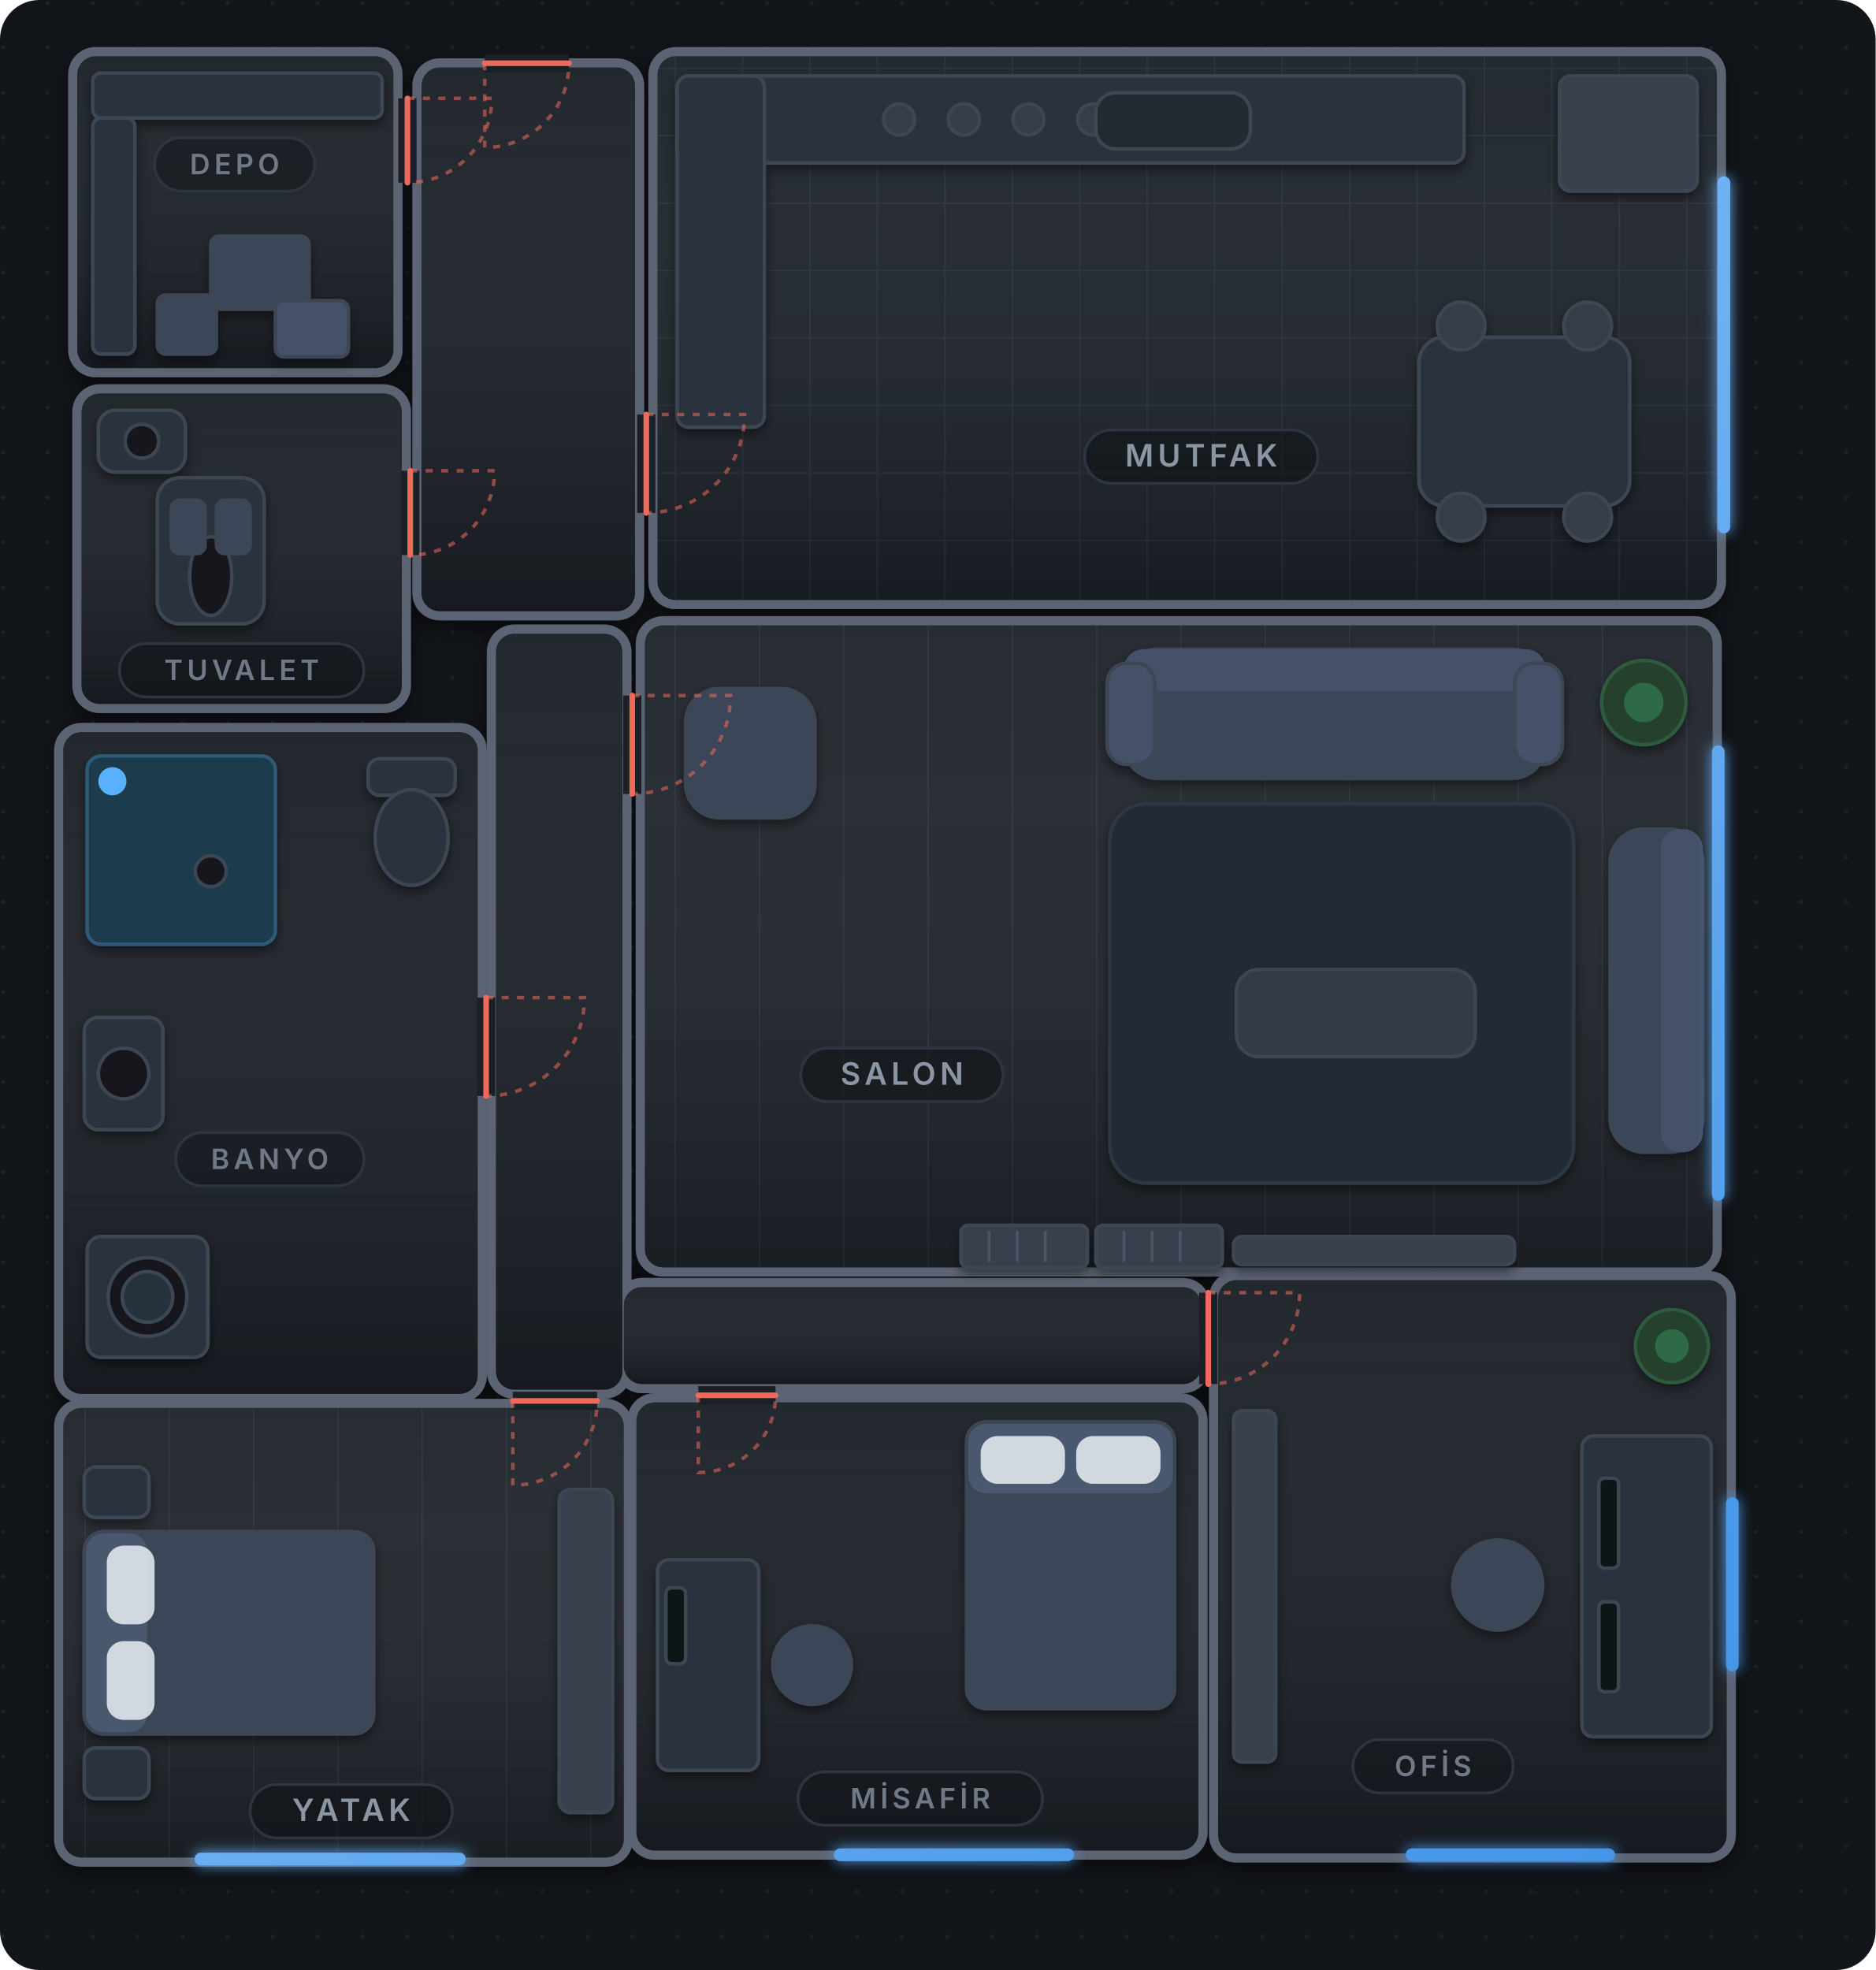
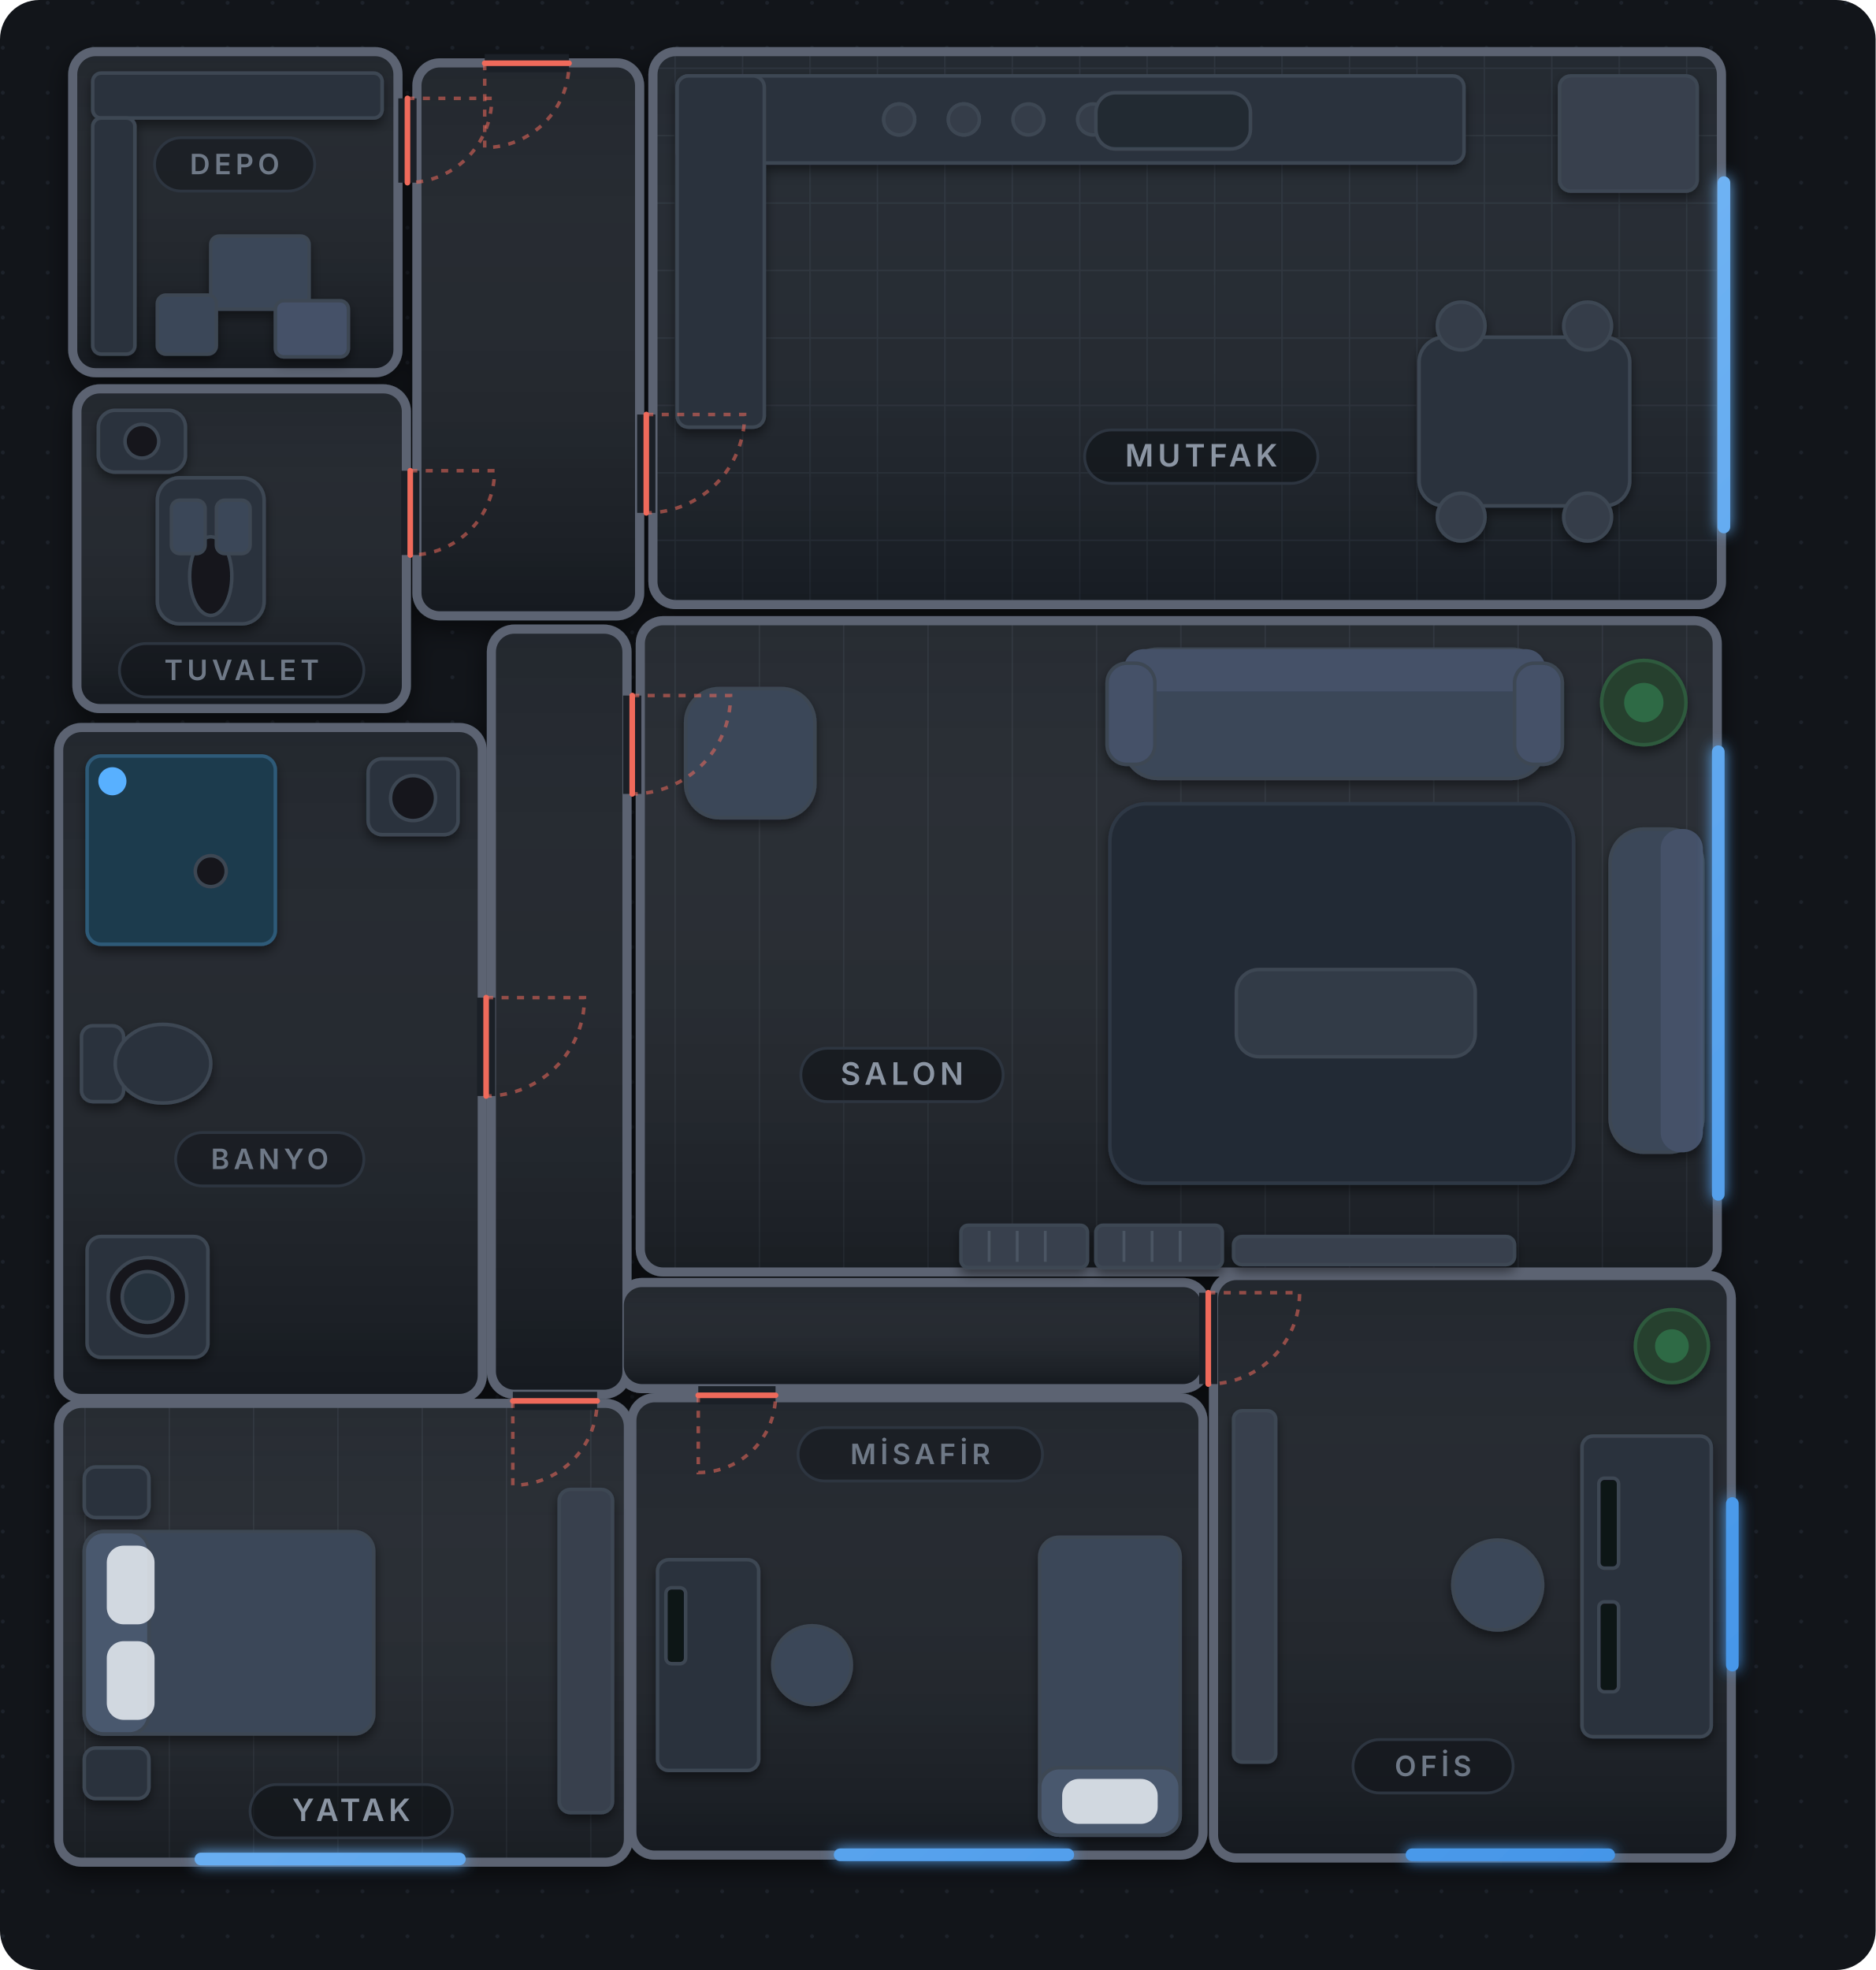
<svg xmlns="http://www.w3.org/2000/svg" viewBox="0 0 1335 1402" width="1335" height="1402">
  <defs>
    <pattern id="wood" width="60" height="1402" patternUnits="userSpaceOnUse">
      <rect width="60" height="1402" fill="#1f242b" />
      <line x1="0" y1="0" x2="0" y2="1402" stroke="#2a3038" stroke-width="2" />
    </pattern>
    <pattern id="tile" width="48" height="48" patternUnits="userSpaceOnUse">
      <rect width="48" height="48" fill="#1c222a" />
      <path d="M48 0H0V48" fill="none" stroke="#262d37" stroke-width="2" />
    </pattern>
    <pattern id="dots" width="32" height="32" patternUnits="userSpaceOnUse">
      <circle cx="2" cy="2" r="1.4" fill="#1d222a" />
    </pattern>
    <filter id="shadow" x="-5%" y="-5%" width="110%" height="110%">
      <feDropShadow dx="0" dy="6" stdDeviation="9" flood-color="#000" flood-opacity=".55" />
    </filter>
    <filter id="fshadow" x="-10%" y="-10%" width="120%" height="130%">
      <feDropShadow dx="0" dy="4" stdDeviation="4" flood-color="#000" flood-opacity=".45" />
    </filter>
    <filter id="wglow" filterUnits="userSpaceOnUse" x="0" y="0" width="1335" height="1402">
      <feGaussianBlur stdDeviation="5" result="b" />
      <feMerge>
        <feMergeNode in="b" />
        <feMergeNode in="SourceGraphic" />
      </feMerge>
    </filter>
    <linearGradient id="glass" gradientUnits="userSpaceOnUse" x1="0" y1="0" x2="1335" y2="1402">
      <stop offset="0" stop-color="#9fd3ff" />
      <stop offset="1" stop-color="#3b8fe6" />
    </linearGradient>
    <linearGradient id="vig" x1="0" y1="0" x2="0" y2="1">
      <stop offset="0" stop-color="#fff" stop-opacity=".035" />
      <stop offset="1" stop-color="#000" stop-opacity=".18" />
    </linearGradient>
  </defs>
  <rect width="1335" height="1402" rx="28" fill="#12151a" />
  <rect width="1335" height="1402" rx="28" fill="url(#dots)" />
  <g filter="url(#shadow)">
    <rect x="52" y="37" width="231" height="228" rx="16" fill="#1b2027" stroke="#5b6472" stroke-width="7" />
    <rect x="55" y="277" width="234" height="227" rx="16" fill="#1b2027" stroke="#5b6472" stroke-width="7" />
    <rect x="297" y="45" width="158" height="393" rx="16" fill="#1b2027" stroke="#5b6472" stroke-width="7" />
    <rect x="465" y="37" width="760" height="393" rx="16" fill="#1b2027" stroke="#5b6472" stroke-width="7" />
    <rect x="350" y="448" width="96" height="544" rx="16" fill="#1b2027" stroke="#5b6472" stroke-width="7" />
    <rect x="456" y="442" width="766" height="463" rx="16" fill="#1b2027" stroke="#5b6472" stroke-width="7" />
    <rect x="42" y="518" width="301" height="477" rx="16" fill="#1b2027" stroke="#5b6472" stroke-width="7" />
    <rect x="441" y="913" width="417" height="75" rx="16" fill="#1b2027" stroke="#5b6472" stroke-width="7" />
    <rect x="42" y="999" width="405" height="326" rx="16" fill="#1b2027" stroke="#5b6472" stroke-width="7" />
    <rect x="450" y="995" width="406" height="325" rx="16" fill="#1b2027" stroke="#5b6472" stroke-width="7" />
    <rect x="864" y="908" width="368" height="414" rx="16" fill="#1b2027" stroke="#5b6472" stroke-width="7" />
  </g>
  <rect x="55" y="40" width="225" height="222" rx="13" fill="#1b2027" />
  <rect x="55" y="40" width="225" height="222" rx="13" fill="url(#vig)" />
  <rect x="58" y="280" width="228" height="221" rx="13" fill="#1b2027" />
  <rect x="58" y="280" width="228" height="221" rx="13" fill="url(#vig)" />
  <rect x="300" y="48" width="152" height="387" rx="13" fill="#1b2027" />
  <rect x="300" y="48" width="152" height="387" rx="13" fill="url(#vig)" />
  <rect x="468" y="40" width="754" height="387" rx="13" fill="url(#tile)" />
  <rect x="468" y="40" width="754" height="387" rx="13" fill="url(#vig)" />
  <rect x="353" y="451" width="90" height="538" rx="13" fill="#1b2027" />
  <rect x="353" y="451" width="90" height="538" rx="13" fill="url(#vig)" />
  <rect x="459" y="445" width="760" height="457" rx="13" fill="url(#wood)" />
  <rect x="459" y="445" width="760" height="457" rx="13" fill="url(#vig)" />
  <rect x="45" y="521" width="295" height="471" rx="13" fill="#1b2027" />
  <rect x="45" y="521" width="295" height="471" rx="13" fill="url(#vig)" />
  <rect x="444" y="916" width="411" height="69" rx="13" fill="#1b2027" />
  <rect x="444" y="916" width="411" height="69" rx="13" fill="url(#vig)" />
  <rect x="45" y="1002" width="399" height="320" rx="13" fill="url(#wood)" />
  <rect x="45" y="1002" width="399" height="320" rx="13" fill="url(#vig)" />
  <rect x="453" y="998" width="400" height="319" rx="13" fill="#1b2027" />
  <rect x="453" y="998" width="400" height="319" rx="13" fill="url(#vig)" />
  <rect x="867" y="911" width="362" height="408" rx="13" fill="#1b2027" />
  <rect x="867" y="911" width="362" height="408" rx="13" fill="url(#vig)" />
  <g filter="url(#fshadow)">
    <rect x="482" y="54" width="560" height="62" rx="8" fill="#2c333d" stroke="#3d4653" stroke-width="2.5" />
    <rect x="482" y="54" width="62" height="250" rx="8" fill="#2c333d" stroke="#3d4653" stroke-width="2.5" />
    <circle cx="640" cy="85" r="11" fill="#353d49" stroke="#3d4653" stroke-width="2.5" />
    <circle cx="640" cy="85" r="11" fill="#353d49" stroke="#3d4653" stroke-width="2.5" />
    <circle cx="686" cy="85" r="11" fill="#353d49" stroke="#3d4653" stroke-width="2.5" />
    <circle cx="686" cy="85" r="11" fill="#353d49" stroke="#3d4653" stroke-width="2.5" />
    <circle cx="732" cy="85" r="11" fill="#353d49" stroke="#3d4653" stroke-width="2.5" />
    <circle cx="778" cy="85" r="11" fill="#353d49" stroke="#3d4653" stroke-width="2.5" />
    <rect x="780" y="66" width="110" height="40" rx="14" fill="#232a33" stroke="#3d4653" stroke-width="2.5" />
    <rect x="1110" y="54" width="98" height="82" rx="8" fill="#38414d" stroke="#3d4653" stroke-width="2.5" />
    <rect x="1010" y="240" width="150" height="120" rx="18" fill="#2c333d" stroke="#3d4653" stroke-width="2.5" />
    <circle cx="1040" cy="232" r="17" fill="#353d49" stroke="#3d4653" stroke-width="2.5" />
    <circle cx="1040" cy="368" r="17" fill="#353d49" stroke="#3d4653" stroke-width="2.5" />
    <circle cx="1130" cy="232" r="17" fill="#353d49" stroke="#3d4653" stroke-width="2.5" />
    <circle cx="1130" cy="368" r="17" fill="#353d49" stroke="#3d4653" stroke-width="2.5" />
    <rect x="790" y="572" width="330" height="270" rx="26" fill="#242b35" stroke="#2f3744" stroke-width="2.5" filter="none" />
    <rect x="800" y="462" width="300" height="92" rx="24" fill="#3a4658" stroke="#3d4653" stroke-width="2.5" />
    <rect x="800" y="462" width="300" height="30" rx="14" fill="#445168" stroke="#3d4653" stroke-width="0" />
    <rect x="788" y="472" width="34" height="72" rx="14" fill="#445168" stroke="#3d4653" stroke-width="2.5" />
    <rect x="1078" y="472" width="34" height="72" rx="14" fill="#445168" stroke="#3d4653" stroke-width="2.5" />
    <rect x="1146" y="590" width="66" height="230" rx="24" fill="#3a4658" stroke="#3d4653" stroke-width="2.5" />
    <rect x="1182" y="590" width="30" height="230" rx="14" fill="#445168" stroke="#3d4653" stroke-width="0" />
    <rect x="880" y="690" width="170" height="62" rx="16" fill="#323b47" stroke="#3d4653" stroke-width="2.5" />
    <rect x="878" y="880" width="200" height="20" rx="6" fill="#38414d" stroke="#3d4653" stroke-width="2.5" />
    <rect x="684" y="872" width="90" height="30" rx="5" fill="#38414d" stroke="#3d4653" stroke-width="2.5" />
    <rect x="780" y="872" width="90" height="30" rx="5" fill="#38414d" stroke="#3d4653" stroke-width="2.5" />
    <line x1="704" y1="876" x2="704" y2="898" stroke="#4b5563" stroke-width="2" />
    <line x1="724" y1="876" x2="724" y2="898" stroke="#4b5563" stroke-width="2" />
    <line x1="744" y1="876" x2="744" y2="898" stroke="#4b5563" stroke-width="2" />
    <line x1="800" y1="876" x2="800" y2="898" stroke="#4b5563" stroke-width="2" />
    <line x1="820" y1="876" x2="820" y2="898" stroke="#4b5563" stroke-width="2" />
    <line x1="840" y1="876" x2="840" y2="898" stroke="#4b5563" stroke-width="2" />
    <rect x="488" y="490" width="92" height="92" rx="24" fill="#3a4658" stroke="#3d4653" stroke-width="2.5" />
    <circle cx="1170" cy="500" r="30" fill="#26402f" stroke="#2f5a3d" stroke-width="2.5" />
    <circle cx="1170" cy="500" r="14" fill="#2f6b44" stroke="none" stroke-width="0" />
    <rect x="60" y="1090" width="206" height="144" rx="14" fill="#3a4658" stroke="#3d4653" stroke-width="2.5" />
    <rect x="60" y="1090" width="46" height="144" rx="14" fill="#4a586e" stroke="#3d4653" stroke-width="2.5" />
    <rect x="76" y="1100" width="34" height="56" rx="12" fill="#e9eef5" stroke="none" stroke-width="0" opacity=".85" />
    <rect x="76" y="1168" width="34" height="56" rx="12" fill="#e9eef5" stroke="none" stroke-width="0" opacity=".85" />
    <rect x="60" y="1044" width="46" height="36" rx="8" fill="#2c333d" stroke="#3d4653" stroke-width="2.5" />
    <rect x="60" y="1244" width="46" height="36" rx="8" fill="#2c333d" stroke="#3d4653" stroke-width="2.5" />
    <rect x="398" y="1060" width="38" height="230" rx="8" fill="#38414d" stroke="#3d4653" stroke-width="2.5" />
    <rect x="66" y="52" width="206" height="32" rx="6" fill="#2c333d" stroke="#3d4653" stroke-width="2.5" />
    <rect x="66" y="84" width="30" height="168" rx="6" fill="#2c333d" stroke="#3d4653" stroke-width="2.5" />
    <rect x="150" y="168" width="70" height="52" rx="6" fill="#3a4658" stroke="#3d4653" stroke-width="2.5" />
    <rect x="196" y="214" width="52" height="40" rx="6" fill="#445168" stroke="#3d4653" stroke-width="2.5" />
    <rect x="112" y="210" width="42" height="42" rx="6" fill="#3a4658" stroke="#3d4653" stroke-width="2.5" />
    <rect x="112" y="340" width="76" height="104" rx="16" fill="#2c333d" stroke="#3d4653" stroke-width="2.5" />
    <ellipse cx="150" cy="410" rx="15" ry="28" fill="#14181d" stroke="#3d4653" stroke-width="2.5" />
    <rect x="122" y="356" width="24" height="38" rx="6" fill="#3a4658" stroke="#3d4653" stroke-width="2.5" />
    <rect x="154" y="356" width="24" height="38" rx="6" fill="#3a4658" stroke="#3d4653" stroke-width="2.5" />
    <rect x="70" y="292" width="62" height="44" rx="12" fill="#2c333d" stroke="#3d4653" stroke-width="2.5" />
    <circle cx="101" cy="314" r="12" fill="#14181d" stroke="#3d4653" stroke-width="2.5" />
    <rect x="62" y="538" width="134" height="134" rx="10" fill="#1f3a4d" stroke="#2d5a78" stroke-width="2.5" />
    <circle cx="80" cy="556" r="10" fill="#58b0ff" stroke="none" stroke-width="0" />
    <circle cx="150" cy="620" r="11" fill="#14181d" stroke="#3d4653" stroke-width="2.5" />
-     <rect x="262" y="540" width="62" height="26" rx="8" fill="#2c333d" stroke="#3d4653" stroke-width="2.5" />
-     <ellipse cx="293" cy="596" rx="26" ry="34" fill="#2c333d" stroke="#3d4653" stroke-width="2.5" />
-     <rect x="60" y="724" width="56" height="80" rx="10" fill="#2c333d" stroke="#3d4653" stroke-width="2.5" />
-     <circle cx="88" cy="764" r="18" fill="#14181d" stroke="#3d4653" stroke-width="2.5" />
+     <rect x="262" y="540" width="64" height="54" rx="10" fill="#2c333d" stroke="#3d4653" stroke-width="2.5" />
+     <circle cx="294" cy="568" r="16" fill="#14181d" stroke="#3d4653" stroke-width="2.5" />
+     <rect x="58" y="730" width="30" height="54" rx="8" fill="#2c333d" stroke="#3d4653" stroke-width="2.5" />
+     <ellipse cx="116" cy="757" rx="34" ry="28" fill="#2c333d" stroke="#3d4653" stroke-width="2.5" />
    <rect x="62" y="880" width="86" height="86" rx="10" fill="#2c333d" stroke="#3d4653" stroke-width="2.5" />
    <circle cx="105" cy="923" r="28" fill="#14181d" stroke="#3d4653" stroke-width="2.5" />
    <circle cx="105" cy="923" r="18" fill="#27313c" stroke="#3d4653" stroke-width="2.5" />
    <rect x="1126" y="1022" width="92" height="214" rx="8" fill="#2c333d" stroke="#3d4653" stroke-width="2.5" />
    <rect x="1138" y="1052" width="14" height="64" rx="4" fill="#0f1318" stroke="#3d4653" stroke-width="2.5" />
    <rect x="1138" y="1140" width="14" height="64" rx="4" fill="#0f1318" stroke="#3d4653" stroke-width="2.5" />
    <circle cx="1066" cy="1128" r="32" fill="#3a4658" stroke="#3d4653" stroke-width="2.5" />
    <rect x="878" y="1004" width="30" height="250" rx="6" fill="#38414d" stroke="#3d4653" stroke-width="2.5" />
    <circle cx="1190" cy="958" r="26" fill="#26402f" stroke="#2f5a3d" stroke-width="2.5" />
    <circle cx="1190" cy="958" r="12" fill="#2f6b44" stroke="none" stroke-width="0" />
-     <rect x="688" y="1012" width="148" height="204" rx="14" fill="#3a4658" stroke="#3d4653" stroke-width="2.5" />
-     <rect x="688" y="1012" width="148" height="52" rx="14" fill="#4a586e" stroke="#3d4653" stroke-width="2.5" />
-     <rect x="698" y="1022" width="60" height="34" rx="12" fill="#e9eef5" stroke="none" stroke-width="0" opacity=".85" />
-     <rect x="766" y="1022" width="60" height="34" rx="12" fill="#e9eef5" stroke="none" stroke-width="0" opacity=".85" />
+     <rect x="740" y="1094" width="100" height="212" rx="14" fill="#3a4658" stroke="#3d4653" stroke-width="2.5" />
+     <rect x="740" y="1258" width="100" height="48" rx="14" fill="#4a586e" stroke="#3d4653" stroke-width="2.5" />
+     <rect x="756" y="1266" width="68" height="32" rx="12" fill="#e9eef5" stroke="none" stroke-width="0" opacity=".85" />
    <rect x="468" y="1110" width="72" height="150" rx="8" fill="#2c333d" stroke="#3d4653" stroke-width="2.5" />
    <circle cx="578" cy="1185" r="28" fill="#3a4658" stroke="#3d4653" stroke-width="2.5" />
    <rect x="474" y="1130" width="14" height="54" rx="4" fill="#0f1318" stroke="#3d4653" stroke-width="2.5" />
  </g>
  <line x1="290" y1="70" x2="290" y2="130" stroke="#1b2027" stroke-width="13" />
  <line x1="290" y1="70" x2="290" y2="130" stroke="#ef6a5b" stroke-width="4" stroke-linecap="round" />
  <path d="M290 70 h60 A60 60 0 0 1 290 130" fill="none" stroke="#ef6a5b" stroke-width="2.5" stroke-dasharray="5 6" opacity=".55" />
  <line x1="292" y1="335" x2="292" y2="395" stroke="#1b2027" stroke-width="13" />
  <line x1="292" y1="335" x2="292" y2="395" stroke="#ef6a5b" stroke-width="4" stroke-linecap="round" />
  <path d="M292 335 h60 A60 60 0 0 1 292 395" fill="none" stroke="#ef6a5b" stroke-width="2.5" stroke-dasharray="5 6" opacity=".55" />
  <line x1="345" y1="45" x2="405" y2="45" stroke="#1b2027" stroke-width="13" />
  <line x1="345" y1="45" x2="405" y2="45" stroke="#ef6a5b" stroke-width="4" stroke-linecap="round" />
  <path d="M345 45 v60 A60 60 0 0 0 405 45" fill="none" stroke="#ef6a5b" stroke-width="2.5" stroke-dasharray="5 6" opacity=".55" />
  <line x1="460" y1="295" x2="460" y2="365" stroke="#1b2027" stroke-width="13" />
  <line x1="460" y1="295" x2="460" y2="365" stroke="#ef6a5b" stroke-width="4" stroke-linecap="round" />
  <path d="M460 295 h70 A70 70 0 0 1 460 365" fill="none" stroke="#ef6a5b" stroke-width="2.5" stroke-dasharray="5 6" opacity=".55" />
  <line x1="450" y1="495" x2="450" y2="565" stroke="#1b2027" stroke-width="13" />
  <line x1="450" y1="495" x2="450" y2="565" stroke="#ef6a5b" stroke-width="4" stroke-linecap="round" />
  <path d="M450 495 h70 A70 70 0 0 1 450 565" fill="none" stroke="#ef6a5b" stroke-width="2.5" stroke-dasharray="5 6" opacity=".55" />
  <line x1="346" y1="710" x2="346" y2="780" stroke="#1b2027" stroke-width="13" />
  <line x1="346" y1="710" x2="346" y2="780" stroke="#ef6a5b" stroke-width="4" stroke-linecap="round" />
  <path d="M346 710 h70 A70 70 0 0 1 346 780" fill="none" stroke="#ef6a5b" stroke-width="2.5" stroke-dasharray="5 6" opacity=".55" />
  <line x1="365" y1="997" x2="425" y2="997" stroke="#1b2027" stroke-width="13" />
  <line x1="365" y1="997" x2="425" y2="997" stroke="#ef6a5b" stroke-width="4" stroke-linecap="round" />
  <path d="M365 997 v60 A60 60 0 0 0 425 997" fill="none" stroke="#ef6a5b" stroke-width="2.5" stroke-dasharray="5 6" opacity=".55" />
  <line x1="497" y1="993" x2="552" y2="993" stroke="#1b2027" stroke-width="13" />
  <line x1="497" y1="993" x2="552" y2="993" stroke="#ef6a5b" stroke-width="4" stroke-linecap="round" />
  <path d="M497 993 v55 A55 55 0 0 0 552 993" fill="none" stroke="#ef6a5b" stroke-width="2.5" stroke-dasharray="5 6" opacity=".55" />
  <line x1="860" y1="920" x2="860" y2="985" stroke="#1b2027" stroke-width="13" />
  <line x1="860" y1="920" x2="860" y2="985" stroke="#ef6a5b" stroke-width="4" stroke-linecap="round" />
  <path d="M860 920 h65 A65 65 0 0 1 860 985" fill="none" stroke="#ef6a5b" stroke-width="2.5" stroke-dasharray="5 6" opacity=".55" />
  <line x1="1227" y1="130" x2="1227" y2="375" stroke="url(#glass)" stroke-width="9" stroke-linecap="round" filter="url(#wglow)" />
  <line x1="1223" y1="535" x2="1223" y2="850" stroke="url(#glass)" stroke-width="9" stroke-linecap="round" filter="url(#wglow)" />
  <line x1="1233" y1="1070" x2="1233" y2="1185" stroke="url(#glass)" stroke-width="9" stroke-linecap="round" filter="url(#wglow)" />
  <line x1="143" y1="1323" x2="327" y2="1323" stroke="url(#glass)" stroke-width="9" stroke-linecap="round" filter="url(#wglow)" />
  <line x1="598" y1="1320" x2="760" y2="1320" stroke="url(#glass)" stroke-width="9" stroke-linecap="round" filter="url(#wglow)" />
  <line x1="1005" y1="1320" x2="1145" y2="1320" stroke="url(#glass)" stroke-width="9" stroke-linecap="round" filter="url(#wglow)" />
  <rect x="772.0" y="306" width="166" height="38" rx="19" fill="#0e1115" fill-opacity="0.55" stroke="#2d3540" stroke-width="2" />
  <text x="855" y="332" text-anchor="middle" font-family="Inter,Segoe UI,Roboto,sans-serif" font-weight="600" font-size="22" letter-spacing="3" fill="#8b95a3">MUTFAK</text>
  <rect x="570.0" y="746" width="144" height="38" rx="19" fill="#0e1115" fill-opacity="0.55" stroke="#2d3540" stroke-width="2" />
  <text x="642" y="772" text-anchor="middle" font-family="Inter,Segoe UI,Roboto,sans-serif" font-weight="600" font-size="22" letter-spacing="3" fill="#8b95a3">SALON</text>
  <rect x="178.0" y="1270" width="144" height="38" rx="19" fill="#0e1115" fill-opacity="0.55" stroke="#2d3540" stroke-width="2" />
  <text x="250" y="1296" text-anchor="middle" font-family="Inter,Segoe UI,Roboto,sans-serif" font-weight="600" font-size="22" letter-spacing="3" fill="#8b95a3">YATAK</text>
  <rect x="110.0" y="98" width="114" height="38" rx="19" fill="#0e1115" fill-opacity="0.4" stroke="#2d3540" stroke-width="2" />
  <text x="167" y="124" text-anchor="middle" font-family="Inter,Segoe UI,Roboto,sans-serif" font-weight="600" font-size="20" letter-spacing="3" fill="#6f7987">DEPO</text>
  <rect x="85.0" y="458" width="174" height="38" rx="19" fill="#0e1115" fill-opacity="0.4" stroke="#2d3540" stroke-width="2" />
  <text x="172" y="484" text-anchor="middle" font-family="Inter,Segoe UI,Roboto,sans-serif" font-weight="600" font-size="20" letter-spacing="3" fill="#6f7987">TUVALET</text>
  <rect x="125.0" y="806" width="134" height="38" rx="19" fill="#0e1115" fill-opacity="0.4" stroke="#2d3540" stroke-width="2" />
  <text x="192" y="832" text-anchor="middle" font-family="Inter,Segoe UI,Roboto,sans-serif" font-weight="600" font-size="20" letter-spacing="3" fill="#6f7987">BANYO</text>
  <rect x="963.0" y="1238" width="114" height="38" rx="19" fill="#0e1115" fill-opacity="0.4" stroke="#2d3540" stroke-width="2" />
  <text x="1020" y="1264" text-anchor="middle" font-family="Inter,Segoe UI,Roboto,sans-serif" font-weight="600" font-size="20" letter-spacing="3" fill="#6f7987">OFİS</text>
-   <rect x="568.0" y="1261" width="174" height="38" rx="19" fill="#0e1115" fill-opacity="0.4" stroke="#2d3540" stroke-width="2" />
-   <text x="655" y="1287" text-anchor="middle" font-family="Inter,Segoe UI,Roboto,sans-serif" font-weight="600" font-size="20" letter-spacing="3" fill="#6f7987">MİSAFİR</text>
+   <rect x="568.0" y="1016" width="174" height="38" rx="19" fill="#0e1115" fill-opacity="0.4" stroke="#2d3540" stroke-width="2" />
+   <text x="655" y="1042" text-anchor="middle" font-family="Inter,Segoe UI,Roboto,sans-serif" font-weight="600" font-size="20" letter-spacing="3" fill="#6f7987">MİSAFİR</text>
</svg>
